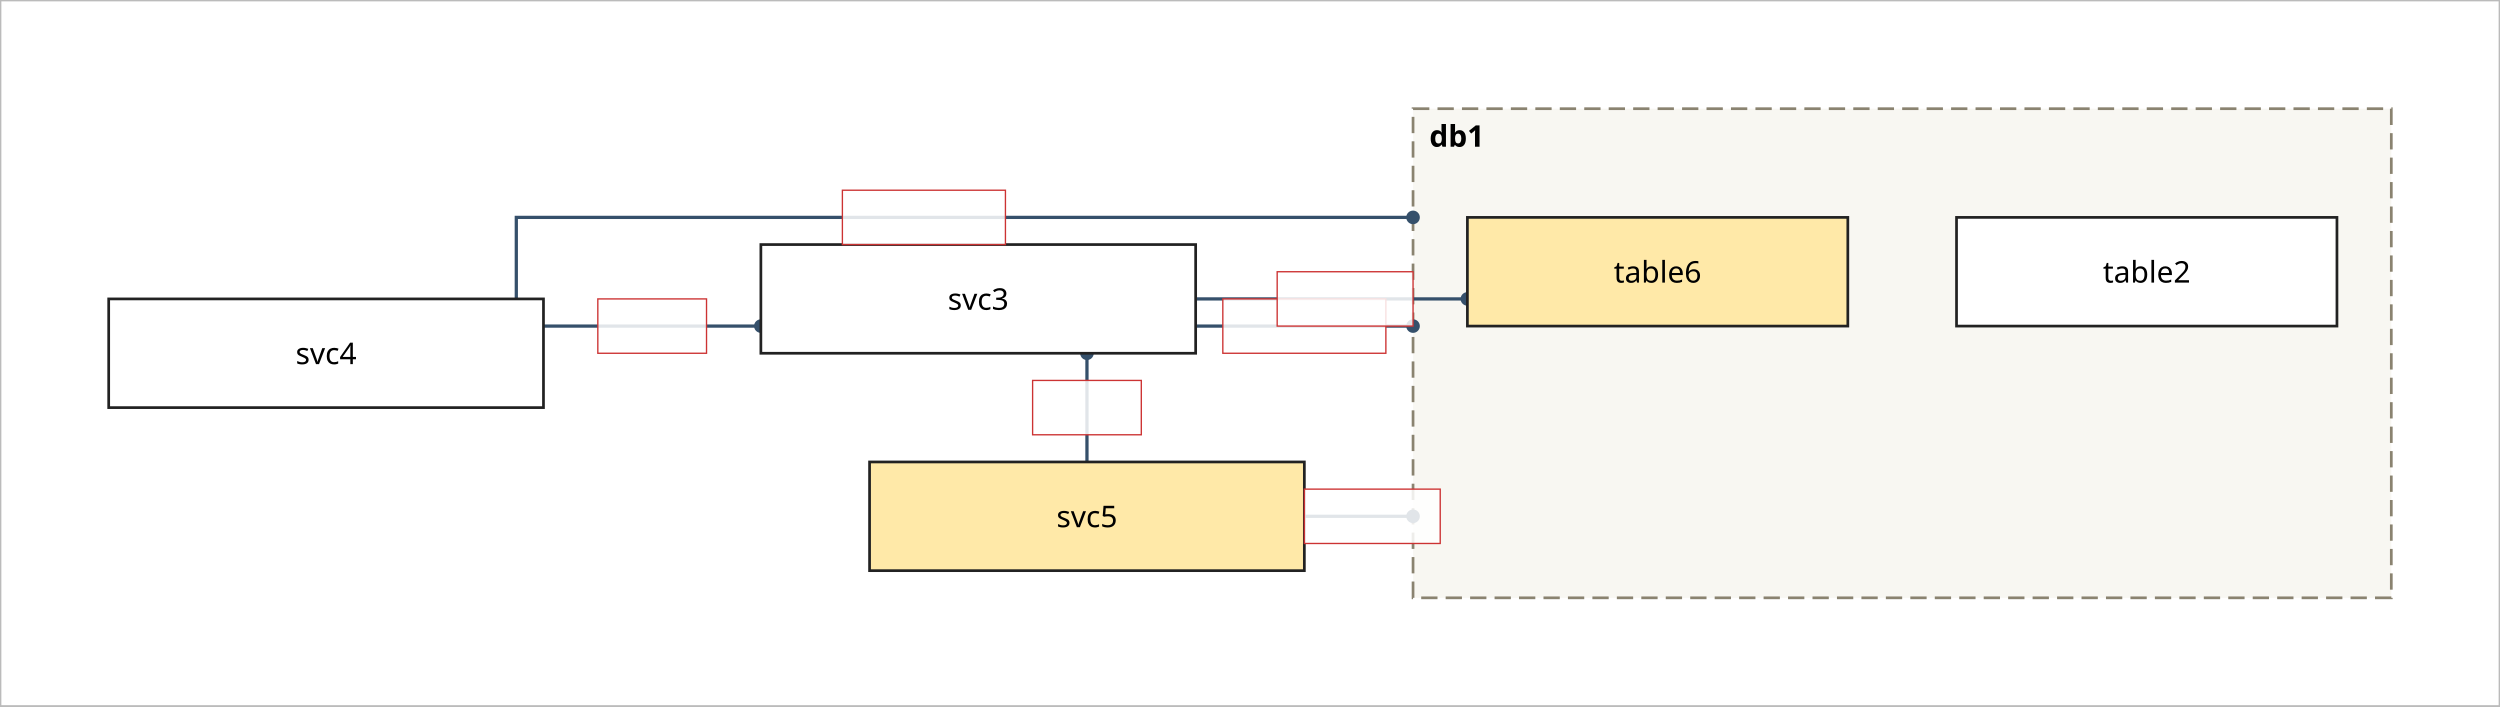
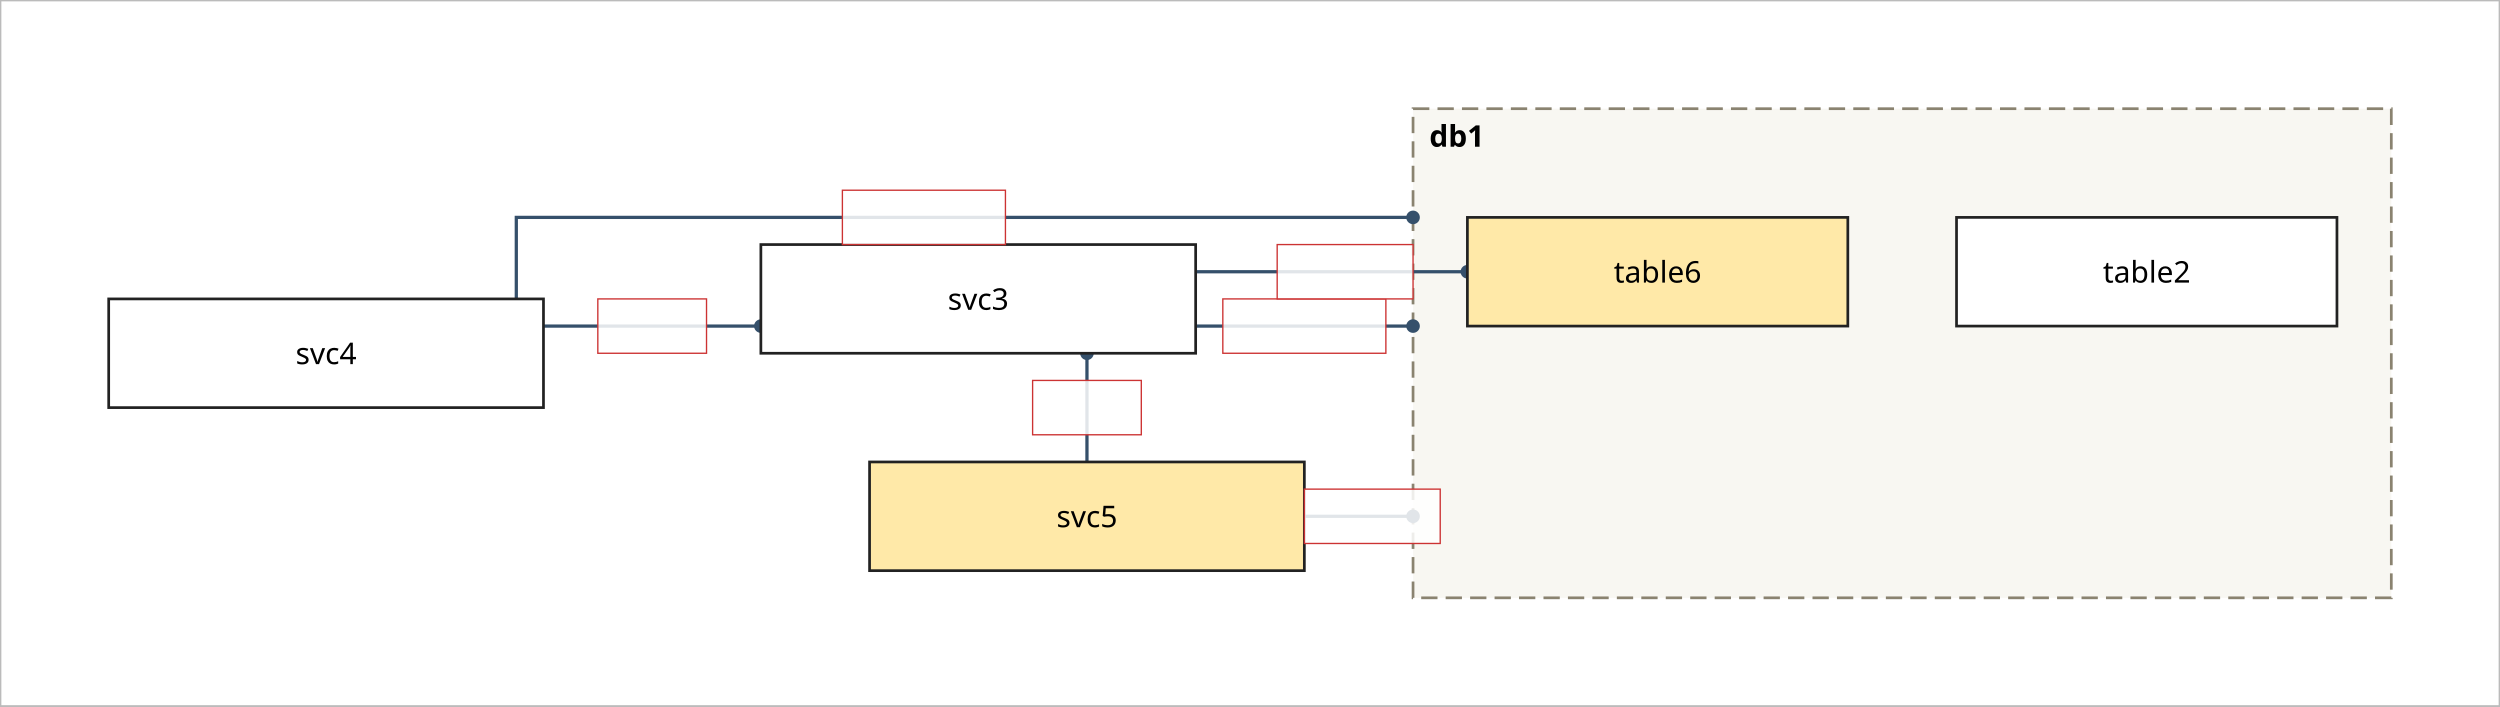
<svg xmlns="http://www.w3.org/2000/svg" width="920" height="260" viewBox="0 0 920 260" font-family="sans-serif" font-size="11">
  <rect width="100%" height="100%" fill="#fff" stroke="#bbb" />
  <rect x="520" y="40" width="360" height="180" fill="#f3f1ea" fill-opacity="0.6" stroke="#8a8370" stroke-dasharray="6 3" />
  <text x="526" y="54" font-weight="bold">db1</text>
  <polyline points="440,120 520,120" fill="none" stroke="#35506b" stroke-width="1.2" />
  <circle cx="520" cy="120" r="2.5" fill="#35506b" />
-   <polyline points="440,110 540,110" fill="none" stroke="#35506b" stroke-width="1.2" />
-   <circle cx="540" cy="110" r="2.5" fill="#35506b" />
+   <polyline points="440,100 540,100" fill="none" stroke="#35506b" stroke-width="1.2" />
+   <circle cx="540" cy="100" r="2.5" fill="#35506b" />
  <polyline points="190,110 190,80 520,80" fill="none" stroke="#35506b" stroke-width="1.2" />
  <circle cx="520" cy="80" r="2.5" fill="#35506b" />
  <polyline points="200,120 280,120" fill="none" stroke="#35506b" stroke-width="1.2" />
  <circle cx="280" cy="120" r="2.5" fill="#35506b" />
  <polyline points="480,190 520,190" fill="none" stroke="#35506b" stroke-width="1.2" />
  <circle cx="520" cy="190" r="2.5" fill="#35506b" />
  <polyline points="400,170 400,130" fill="none" stroke="#35506b" stroke-width="1.2" />
  <circle cx="400" cy="130" r="2.5" fill="#35506b" />
  <rect x="720" y="80" width="140" height="40" fill="#fff" stroke="#222" />
  <text x="790" y="104" text-anchor="middle">table2</text>
  <rect x="540" y="80" width="140" height="40" fill="#ffe9a8" stroke="#222" />
  <text x="610" y="104" text-anchor="middle">table6</text>
  <rect x="280" y="90" width="160" height="40" fill="#fff" stroke="#222" />
  <text x="360" y="114" text-anchor="middle">svc3</text>
  <rect x="40" y="110" width="160" height="40" fill="#fff" stroke="#222" />
  <text x="120" y="134" text-anchor="middle">svc4</text>
  <rect x="320" y="170" width="160" height="40" fill="#ffe9a8" stroke="#222" />
  <text x="400" y="194" text-anchor="middle">svc5</text>
  <rect x="450" y="110" width="60" height="20" fill="#fff" fill-opacity="0.85" stroke="#c33" stroke-width="0.5" />
-   <rect x="470" y="100" width="50" height="20" fill="#fff" fill-opacity="0.85" stroke="#c33" stroke-width="0.5" />
+   <rect x="470" y="90" width="50" height="20" fill="#fff" fill-opacity="0.85" stroke="#c33" stroke-width="0.5" />
  <rect x="310" y="70" width="60" height="20" fill="#fff" fill-opacity="0.85" stroke="#c33" stroke-width="0.5" />
  <rect x="220" y="110" width="40" height="20" fill="#fff" fill-opacity="0.85" stroke="#c33" stroke-width="0.5" />
  <rect x="480" y="180" width="50" height="20" fill="#fff" fill-opacity="0.85" stroke="#c33" stroke-width="0.5" />
  <rect x="380" y="140" width="40" height="20" fill="#fff" fill-opacity="0.85" stroke="#c33" stroke-width="0.5" />
</svg>
